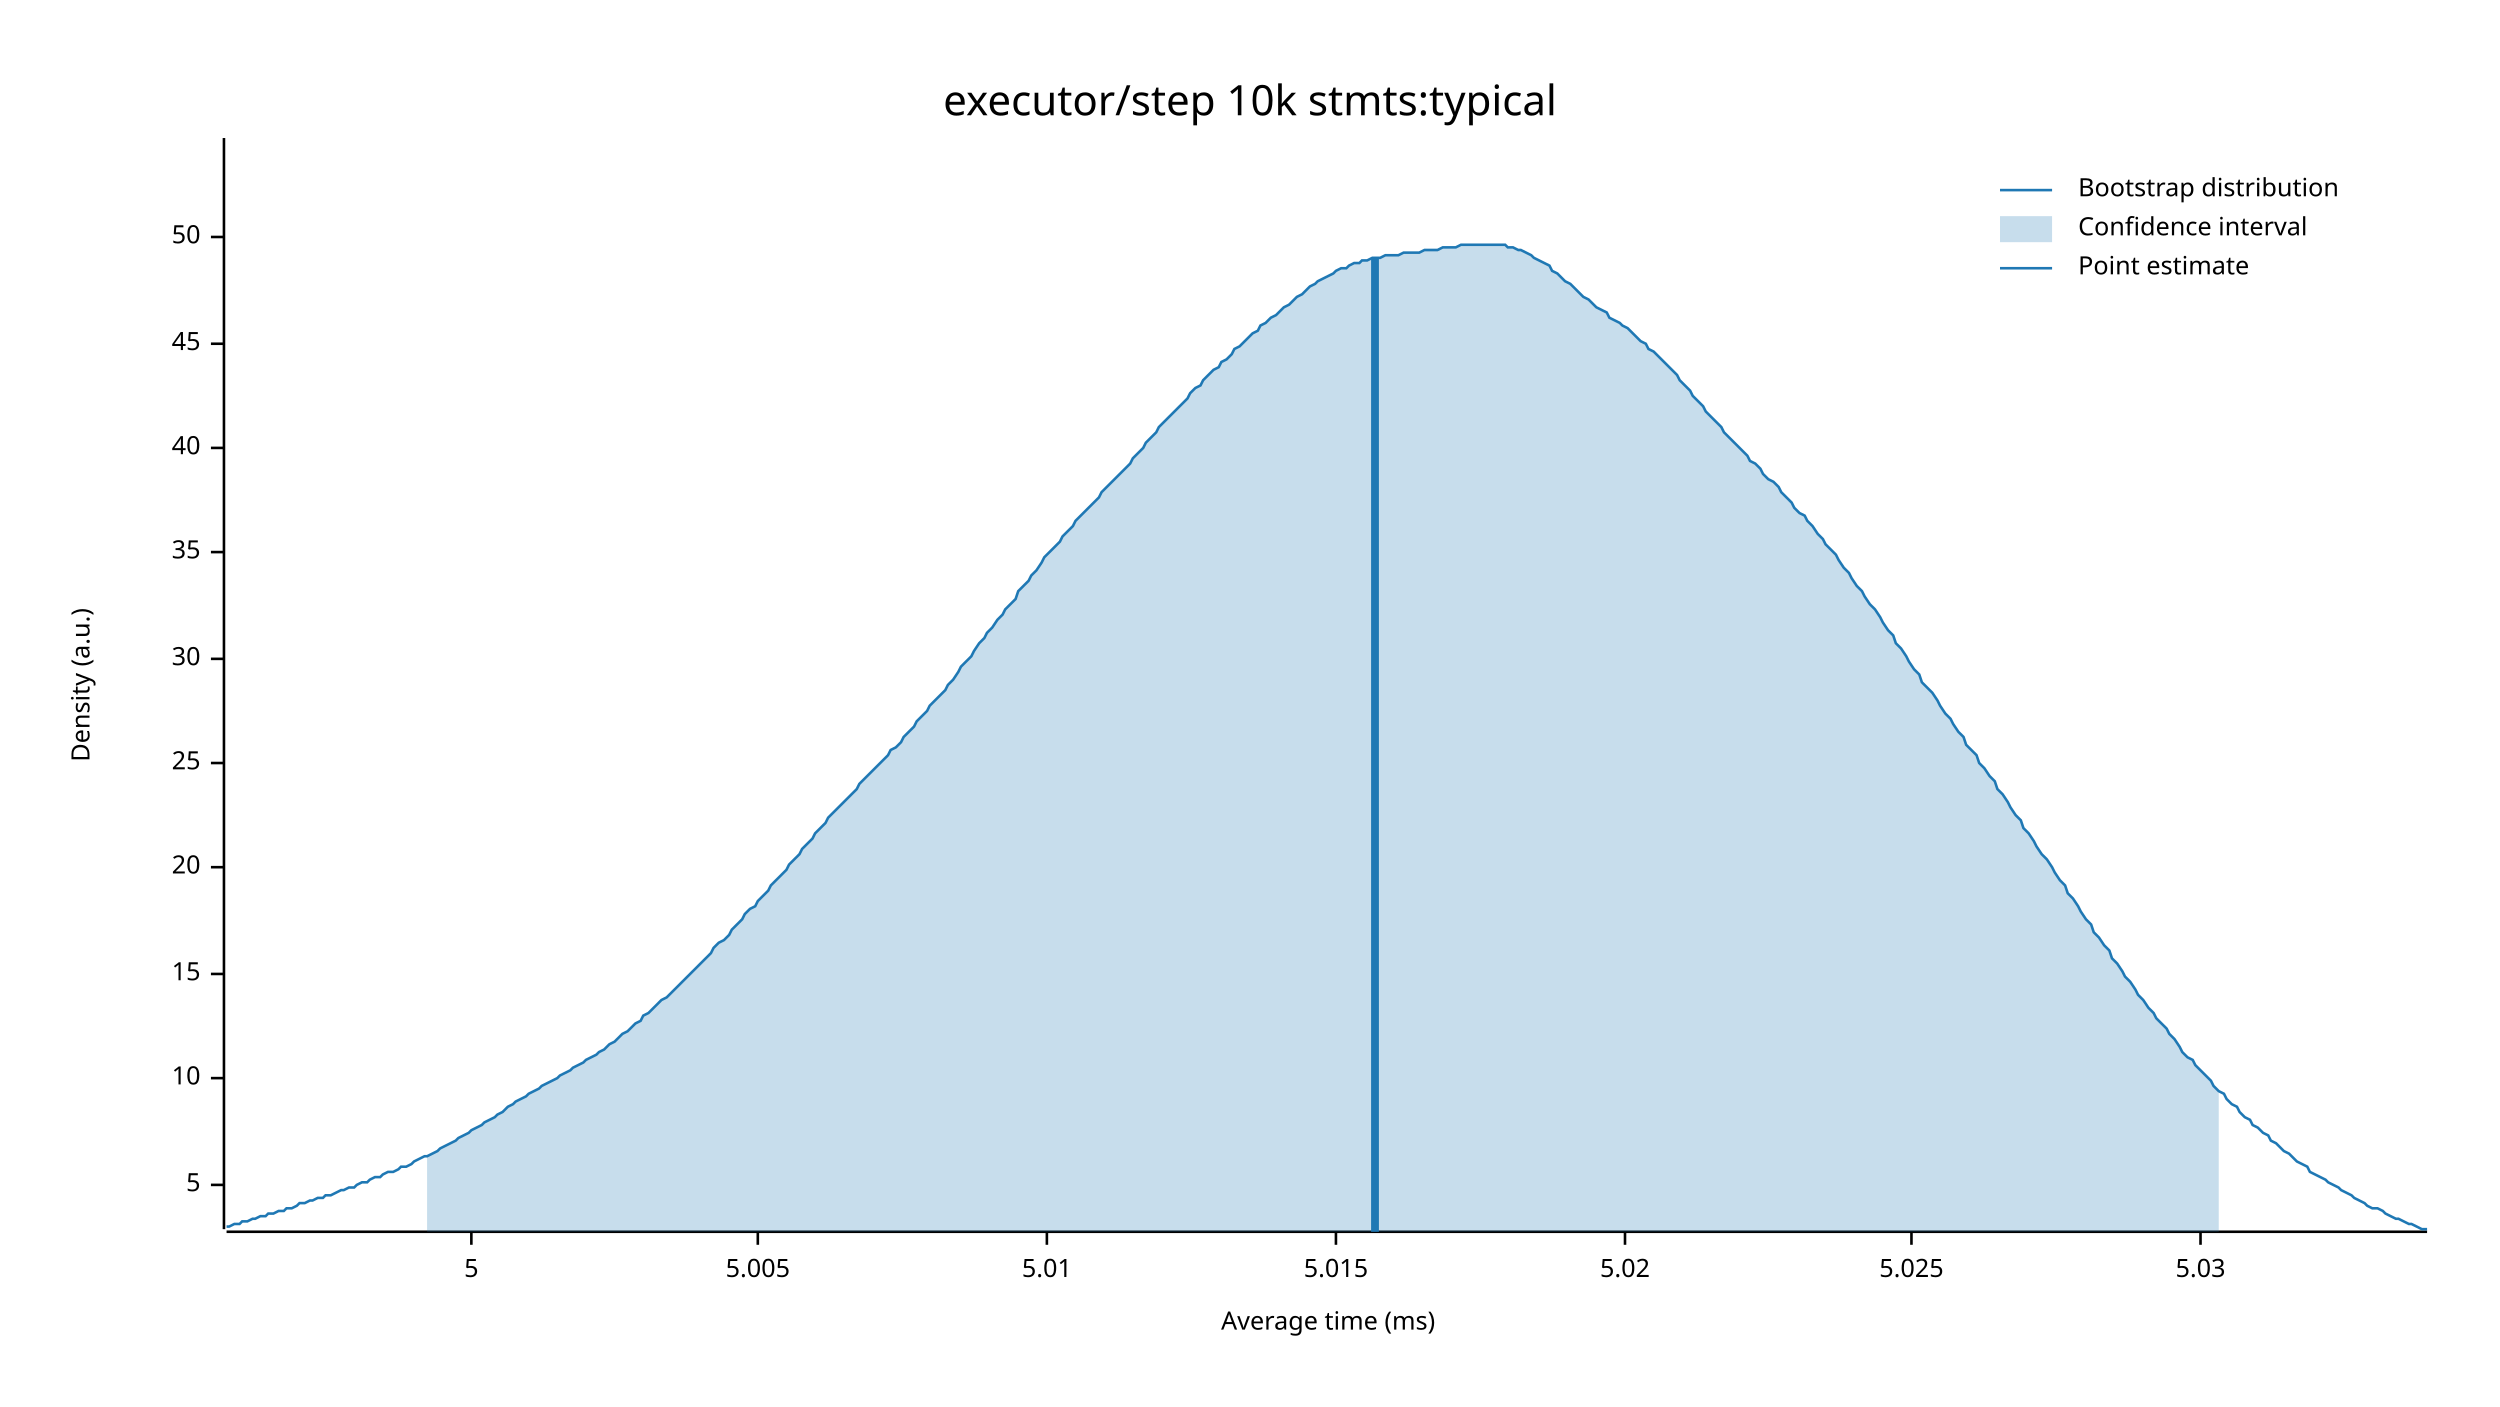
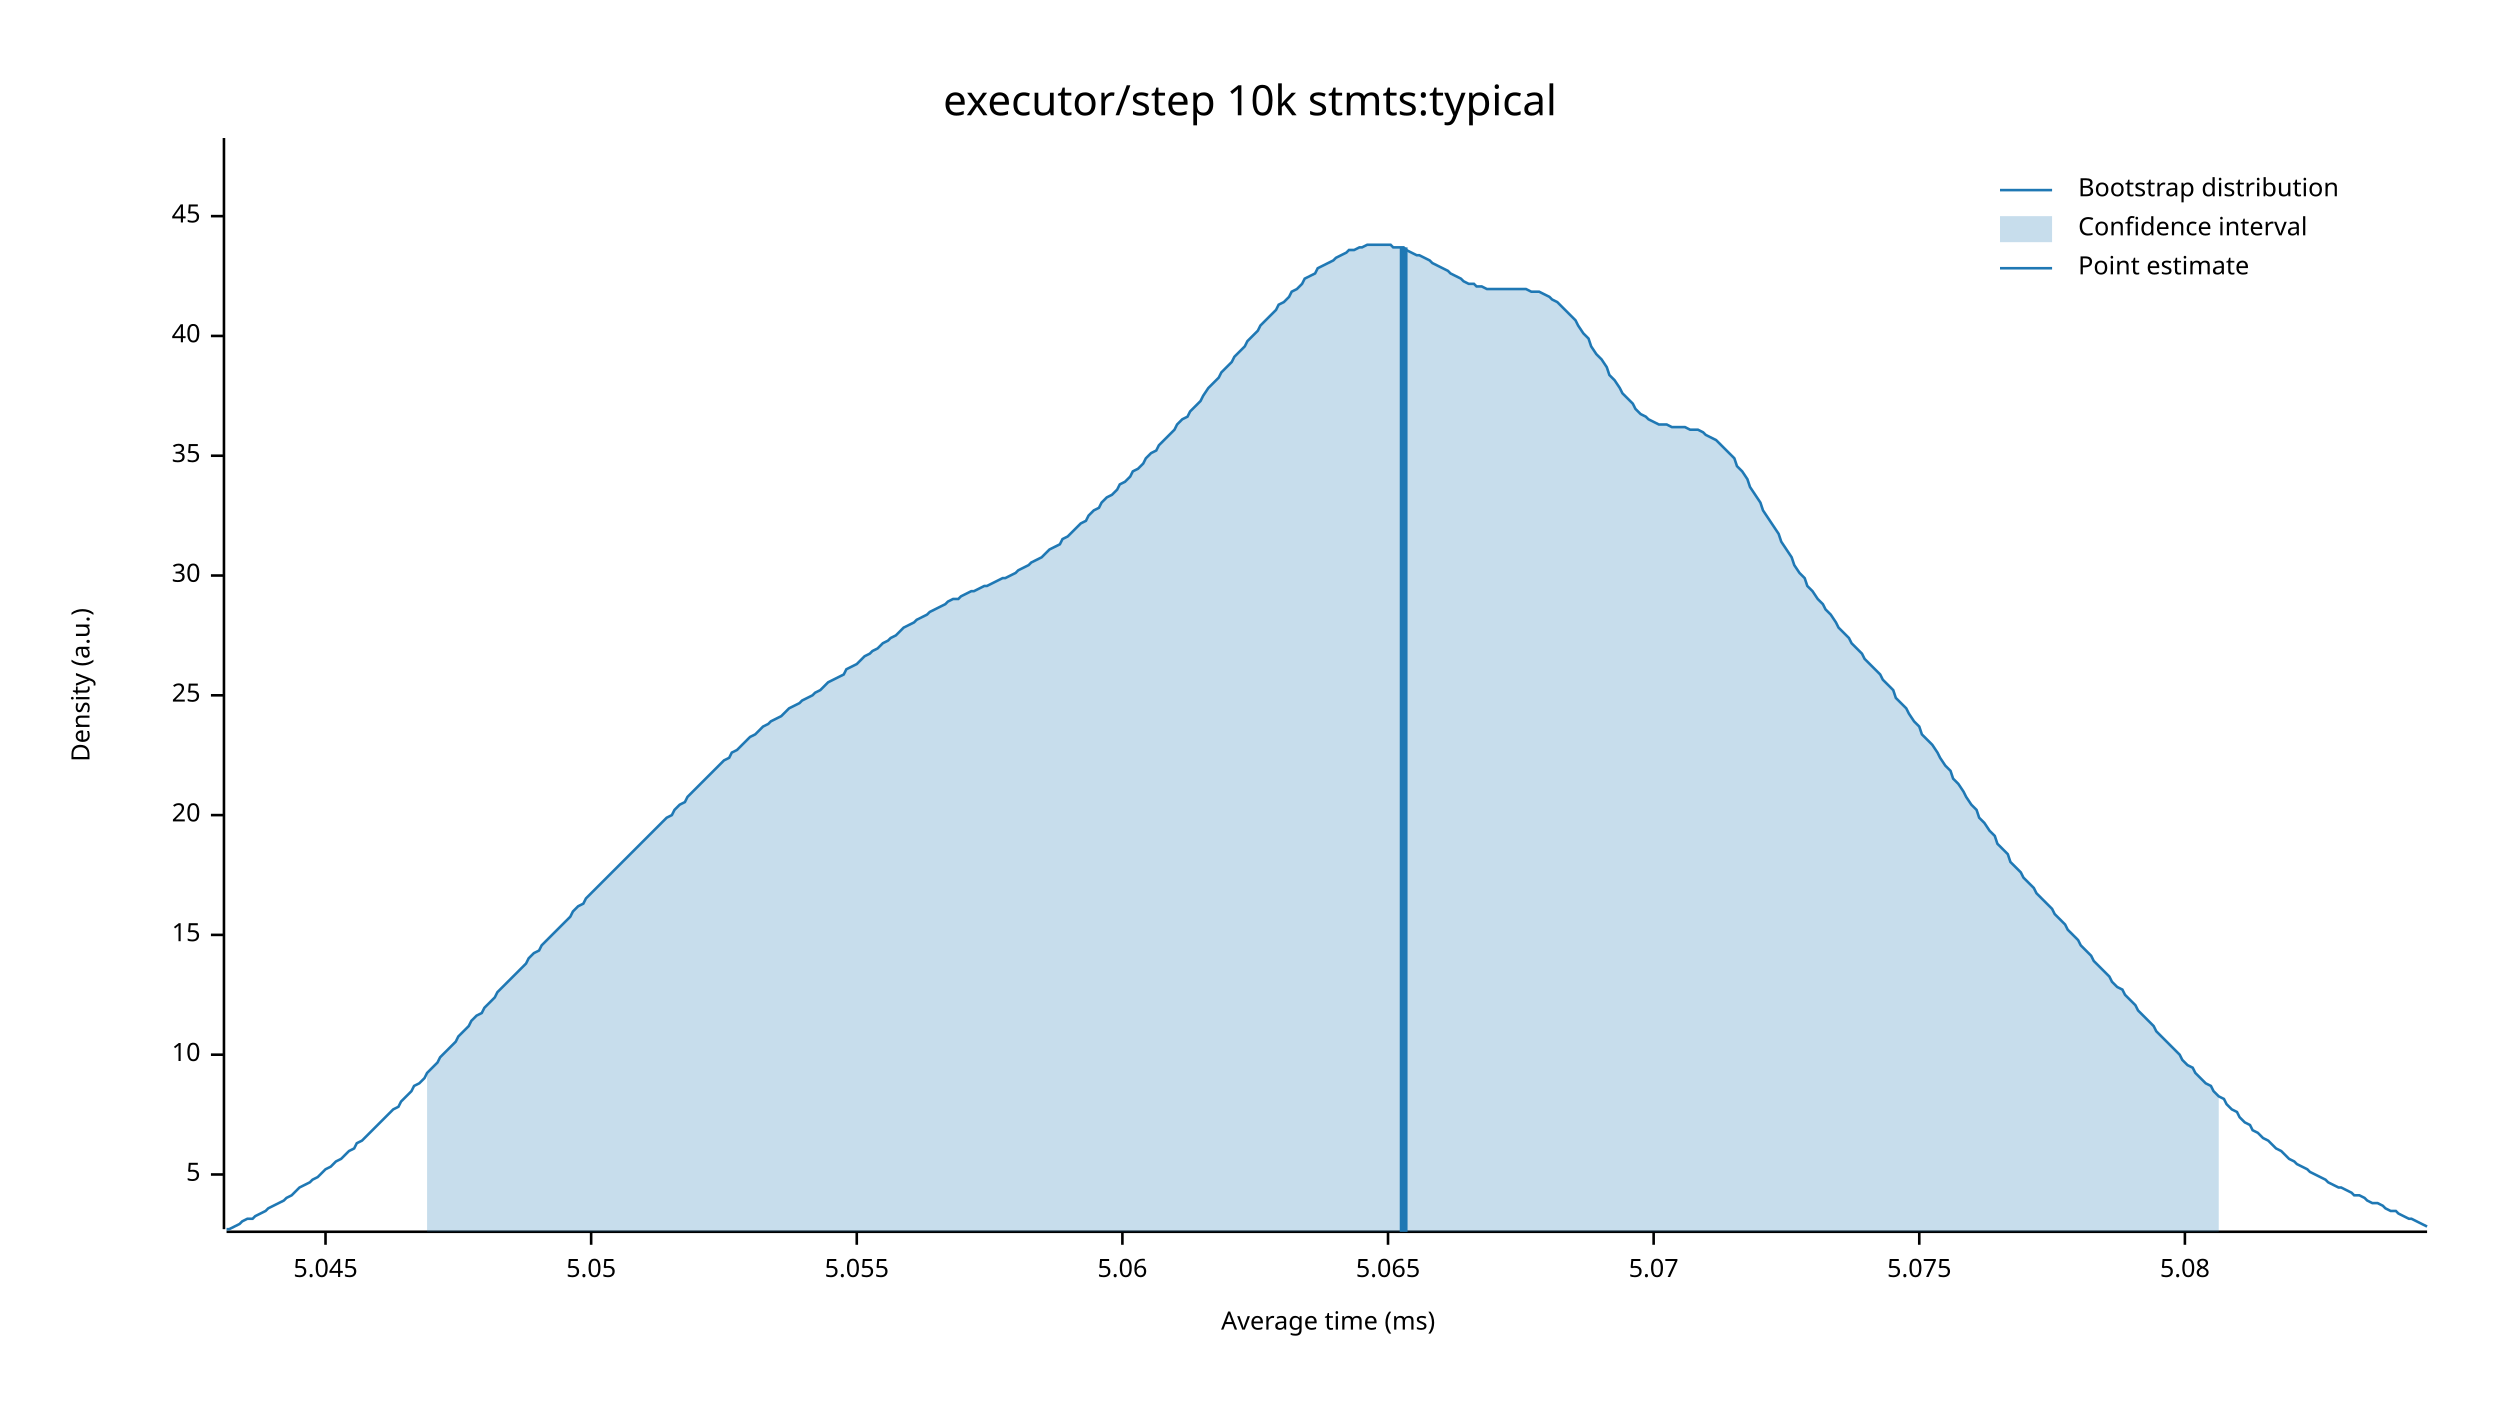
<svg xmlns="http://www.w3.org/2000/svg" width="960" height="540" viewBox="0 0 960 540">
  <text x="480" y="32" dy="0.76em" text-anchor="middle" font-family="sans-serif" font-size="16.129" opacity="1" fill="#000000">
executor/step 10k stmts:typical
</text>
  <text x="27" y="263" dy="0.76em" text-anchor="middle" font-family="sans-serif" font-size="9.677" opacity="1" fill="#000000" transform="rotate(270, 27, 263)">
Density (a.u.)
</text>
  <text x="510" y="513" dy="-0.5ex" text-anchor="middle" font-family="sans-serif" font-size="9.677" opacity="1" fill="#000000">
Average time (ms)
</text>
  <polyline fill="none" opacity="1" stroke="#000000" stroke-width="1" points="86,53 86,472 " />
-   <text x="77" y="455" dy="0.5ex" text-anchor="end" font-family="sans-serif" font-size="9.677" opacity="1" fill="#000000">
+   <text x="77" y="451" dy="0.5ex" text-anchor="end" font-family="sans-serif" font-size="9.677" opacity="1" fill="#000000">
5
</text>
-   <polyline fill="none" opacity="1" stroke="#000000" stroke-width="1" points="81,455 86,455 " />
-   <text x="77" y="414" dy="0.5ex" text-anchor="end" font-family="sans-serif" font-size="9.677" opacity="1" fill="#000000">
+   <polyline fill="none" opacity="1" stroke="#000000" stroke-width="1" points="81,451 86,451 " />
+   <text x="77" y="405" dy="0.5ex" text-anchor="end" font-family="sans-serif" font-size="9.677" opacity="1" fill="#000000">
10
</text>
-   <polyline fill="none" opacity="1" stroke="#000000" stroke-width="1" points="81,414 86,414 " />
-   <text x="77" y="374" dy="0.5ex" text-anchor="end" font-family="sans-serif" font-size="9.677" opacity="1" fill="#000000">
+   <polyline fill="none" opacity="1" stroke="#000000" stroke-width="1" points="81,405 86,405 " />
+   <text x="77" y="359" dy="0.5ex" text-anchor="end" font-family="sans-serif" font-size="9.677" opacity="1" fill="#000000">
15
</text>
-   <polyline fill="none" opacity="1" stroke="#000000" stroke-width="1" points="81,374 86,374 " />
-   <text x="77" y="333" dy="0.5ex" text-anchor="end" font-family="sans-serif" font-size="9.677" opacity="1" fill="#000000">
+   <polyline fill="none" opacity="1" stroke="#000000" stroke-width="1" points="81,359 86,359 " />
+   <text x="77" y="313" dy="0.5ex" text-anchor="end" font-family="sans-serif" font-size="9.677" opacity="1" fill="#000000">
20
</text>
-   <polyline fill="none" opacity="1" stroke="#000000" stroke-width="1" points="81,333 86,333 " />
-   <text x="77" y="293" dy="0.5ex" text-anchor="end" font-family="sans-serif" font-size="9.677" opacity="1" fill="#000000">
+   <polyline fill="none" opacity="1" stroke="#000000" stroke-width="1" points="81,313 86,313 " />
+   <text x="77" y="267" dy="0.5ex" text-anchor="end" font-family="sans-serif" font-size="9.677" opacity="1" fill="#000000">
25
</text>
-   <polyline fill="none" opacity="1" stroke="#000000" stroke-width="1" points="81,293 86,293 " />
-   <text x="77" y="253" dy="0.5ex" text-anchor="end" font-family="sans-serif" font-size="9.677" opacity="1" fill="#000000">
+   <polyline fill="none" opacity="1" stroke="#000000" stroke-width="1" points="81,267 86,267 " />
+   <text x="77" y="221" dy="0.5ex" text-anchor="end" font-family="sans-serif" font-size="9.677" opacity="1" fill="#000000">
30
</text>
-   <polyline fill="none" opacity="1" stroke="#000000" stroke-width="1" points="81,253 86,253 " />
-   <text x="77" y="212" dy="0.5ex" text-anchor="end" font-family="sans-serif" font-size="9.677" opacity="1" fill="#000000">
+   <polyline fill="none" opacity="1" stroke="#000000" stroke-width="1" points="81,221 86,221 " />
+   <text x="77" y="175" dy="0.5ex" text-anchor="end" font-family="sans-serif" font-size="9.677" opacity="1" fill="#000000">
35
</text>
-   <polyline fill="none" opacity="1" stroke="#000000" stroke-width="1" points="81,212 86,212 " />
-   <text x="77" y="172" dy="0.5ex" text-anchor="end" font-family="sans-serif" font-size="9.677" opacity="1" fill="#000000">
+   <polyline fill="none" opacity="1" stroke="#000000" stroke-width="1" points="81,175 86,175 " />
+   <text x="77" y="129" dy="0.5ex" text-anchor="end" font-family="sans-serif" font-size="9.677" opacity="1" fill="#000000">
40
</text>
-   <polyline fill="none" opacity="1" stroke="#000000" stroke-width="1" points="81,172 86,172 " />
-   <text x="77" y="132" dy="0.5ex" text-anchor="end" font-family="sans-serif" font-size="9.677" opacity="1" fill="#000000">
+   <polyline fill="none" opacity="1" stroke="#000000" stroke-width="1" points="81,129 86,129 " />
+   <text x="77" y="83" dy="0.5ex" text-anchor="end" font-family="sans-serif" font-size="9.677" opacity="1" fill="#000000">
45
</text>
-   <polyline fill="none" opacity="1" stroke="#000000" stroke-width="1" points="81,132 86,132 " />
-   <text x="77" y="91" dy="0.5ex" text-anchor="end" font-family="sans-serif" font-size="9.677" opacity="1" fill="#000000">
- 50
+   <polyline fill="none" opacity="1" stroke="#000000" stroke-width="1" points="81,83 86,83 " />
+   <polyline fill="none" opacity="1" stroke="#000000" stroke-width="1" points="87,473 932,473 " />
+   <text x="125" y="483" dy="0.76em" text-anchor="middle" font-family="sans-serif" font-size="9.677" opacity="1" fill="#000000">
+ 5.045
</text>
-   <polyline fill="none" opacity="1" stroke="#000000" stroke-width="1" points="81,91 86,91 " />
-   <polyline fill="none" opacity="1" stroke="#000000" stroke-width="1" points="87,473 932,473 " />
-   <text x="181" y="483" dy="0.76em" text-anchor="middle" font-family="sans-serif" font-size="9.677" opacity="1" fill="#000000">
- 5
+   <polyline fill="none" opacity="1" stroke="#000000" stroke-width="1" points="125,473 125,478 " />
+   <text x="227" y="483" dy="0.76em" text-anchor="middle" font-family="sans-serif" font-size="9.677" opacity="1" fill="#000000">
+ 5.05
</text>
-   <polyline fill="none" opacity="1" stroke="#000000" stroke-width="1" points="181,473 181,478 " />
-   <text x="291" y="483" dy="0.76em" text-anchor="middle" font-family="sans-serif" font-size="9.677" opacity="1" fill="#000000">
- 5.005
+   <polyline fill="none" opacity="1" stroke="#000000" stroke-width="1" points="227,473 227,478 " />
+   <text x="329" y="483" dy="0.76em" text-anchor="middle" font-family="sans-serif" font-size="9.677" opacity="1" fill="#000000">
+ 5.055
</text>
-   <polyline fill="none" opacity="1" stroke="#000000" stroke-width="1" points="291,473 291,478 " />
-   <text x="402" y="483" dy="0.76em" text-anchor="middle" font-family="sans-serif" font-size="9.677" opacity="1" fill="#000000">
- 5.01
+   <polyline fill="none" opacity="1" stroke="#000000" stroke-width="1" points="329,473 329,478 " />
+   <text x="431" y="483" dy="0.76em" text-anchor="middle" font-family="sans-serif" font-size="9.677" opacity="1" fill="#000000">
+ 5.06
</text>
-   <polyline fill="none" opacity="1" stroke="#000000" stroke-width="1" points="402,473 402,478 " />
-   <text x="513" y="483" dy="0.76em" text-anchor="middle" font-family="sans-serif" font-size="9.677" opacity="1" fill="#000000">
- 5.015
+   <polyline fill="none" opacity="1" stroke="#000000" stroke-width="1" points="431,473 431,478 " />
+   <text x="533" y="483" dy="0.76em" text-anchor="middle" font-family="sans-serif" font-size="9.677" opacity="1" fill="#000000">
+ 5.065
</text>
-   <polyline fill="none" opacity="1" stroke="#000000" stroke-width="1" points="513,473 513,478 " />
-   <text x="624" y="483" dy="0.76em" text-anchor="middle" font-family="sans-serif" font-size="9.677" opacity="1" fill="#000000">
- 5.02
+   <polyline fill="none" opacity="1" stroke="#000000" stroke-width="1" points="533,473 533,478 " />
+   <text x="635" y="483" dy="0.76em" text-anchor="middle" font-family="sans-serif" font-size="9.677" opacity="1" fill="#000000">
+ 5.07
</text>
-   <polyline fill="none" opacity="1" stroke="#000000" stroke-width="1" points="624,473 624,478 " />
-   <text x="734" y="483" dy="0.76em" text-anchor="middle" font-family="sans-serif" font-size="9.677" opacity="1" fill="#000000">
- 5.025
+   <polyline fill="none" opacity="1" stroke="#000000" stroke-width="1" points="635,473 635,478 " />
+   <text x="737" y="483" dy="0.76em" text-anchor="middle" font-family="sans-serif" font-size="9.677" opacity="1" fill="#000000">
+ 5.075
</text>
-   <polyline fill="none" opacity="1" stroke="#000000" stroke-width="1" points="734,473 734,478 " />
-   <text x="845" y="483" dy="0.76em" text-anchor="middle" font-family="sans-serif" font-size="9.677" opacity="1" fill="#000000">
- 5.03
+   <polyline fill="none" opacity="1" stroke="#000000" stroke-width="1" points="737,473 737,478 " />
+   <text x="839" y="483" dy="0.76em" text-anchor="middle" font-family="sans-serif" font-size="9.677" opacity="1" fill="#000000">
+ 5.08
</text>
-   <polyline fill="none" opacity="1" stroke="#000000" stroke-width="1" points="845,473 845,478 " />
-   <polyline fill="none" opacity="1" stroke="#1F78B4" stroke-width="1" points="87,471 88,471 90,470 92,470 93,469 95,469 97,468 98,468 100,467 102,467 103,466 105,466 107,465 109,465 110,464 112,464 114,463 115,462 117,462 119,461 120,461 122,460 124,460 125,459 127,459 129,458 131,457 132,457 134,456 136,456 137,455 139,454 141,454 142,453 144,452 146,452 147,451 149,450 151,450 153,449 154,448 156,448 158,447 159,446 161,445 163,444 164,444 166,443 168,442 169,441 171,440 173,439 175,438 176,437 178,436 180,435 181,434 183,433 185,432 186,431 188,430 190,429 191,428 193,427 195,425 197,424 198,423 200,422 202,421 203,420 205,419 207,418 208,417 210,416 212,415 214,414 215,413 217,412 219,411 220,410 222,409 224,408 225,407 227,406 229,405 230,404 232,403 234,401 236,400 237,399 239,397 241,396 242,395 244,393 246,392 247,390 249,389 251,387 252,386 254,384 256,383 258,381 259,380 261,378 263,376 264,375 266,373 268,371 269,370 271,368 273,366 274,364 276,362 278,361 280,359 281,357 283,355 285,353 286,351 288,349 290,348 291,346 293,344 295,342 296,340 298,338 300,336 302,334 303,332 305,330 307,328 308,326 310,324 312,322 313,320 315,318 317,316 318,314 320,312 322,310 324,308 325,307 327,305 329,303 330,301 332,299 334,297 335,296 337,294 339,292 341,290 342,288 344,287 346,285 347,283 349,281 351,279 352,277 354,275 356,273 357,271 359,269 361,267 363,265 364,263 366,261 368,258 369,256 371,254 373,252 374,250 376,247 378,245 379,243 381,241 383,238 385,236 386,234 388,232 390,230 391,227 393,225 395,223 396,221 398,219 400,216 401,214 403,212 405,210 407,208 408,206 410,204 412,202 413,200 415,198 417,196 418,195 420,193 422,191 423,189 425,187 427,185 429,183 430,182 432,180 434,178 435,176 437,174 439,172 440,170 442,168 444,166 445,164 447,162 449,160 451,158 452,157 454,155 456,153 457,151 459,149 461,148 462,146 464,144 466,142 468,141 469,139 471,138 473,136 474,134 476,133 478,131 479,130 481,128 483,127 484,125 486,124 488,122 490,121 491,120 493,118 495,117 496,116 498,114 500,113 501,112 503,110 505,109 506,108 508,107 510,106 512,105 513,104 515,103 517,103 518,102 520,101 522,101 523,100 525,100 527,99 528,99 530,99 532,98 534,98 535,98 537,98 539,97 540,97 542,97 544,97 545,97 547,96 549,96 550,96 552,96 554,95 556,95 557,95 559,95 561,94 562,94 564,94 566,94 567,94 569,94 571,94 573,94 574,94 576,94 578,94 579,95 581,95 583,96 584,96 586,97 588,98 589,99 591,100 593,101 595,102 596,104 598,105 600,107 601,108 603,109 605,111 606,112 608,114 610,115 611,116 613,118 615,119 617,120 618,122 620,123 622,124 623,125 625,126 627,128 628,129 630,131 632,132 633,134 635,135 637,137 639,139 640,140 642,142 644,144 645,146 647,148 649,150 650,152 652,154 654,156 655,158 657,160 659,162 661,164 662,166 664,168 666,170 667,171 669,173 671,175 672,177 674,178 676,180 677,182 679,184 681,185 683,187 684,189 686,191 688,193 689,195 691,197 693,198 694,200 696,202 698,205 700,207 701,209 703,211 705,213 706,215 708,218 710,220 711,222 713,225 715,227 716,229 718,232 720,234 722,237 723,239 725,242 727,244 728,247 730,249 732,252 733,254 735,257 737,259 738,262 740,264 742,266 744,269 745,271 747,274 749,276 750,278 752,281 754,283 755,286 757,288 759,290 760,293 762,295 764,298 766,300 767,303 769,305 771,308 772,310 774,313 776,315 777,318 779,320 781,323 782,325 784,328 786,330 788,333 789,335 791,338 793,340 794,343 796,345 798,348 799,350 801,353 803,355 804,358 806,360 808,363 810,365 811,368 813,370 815,373 816,375 818,377 820,380 821,382 823,384 825,387 827,389 828,391 830,393 832,395 833,397 835,399 837,402 838,404 840,406 842,407 843,409 845,411 847,413 849,415 850,417 852,419 854,420 855,422 857,424 859,425 860,427 862,429 864,430 865,432 867,433 869,435 871,436 872,438 874,439 876,441 877,442 879,443 881,445 882,446 884,447 886,448 887,450 889,451 891,452 893,453 894,454 896,455 898,456 899,457 901,458 903,459 904,460 906,461 908,462 909,463 911,464 913,464 915,465 916,466 918,467 920,468 921,468 923,469 925,470 926,470 928,471 930,472 932,472 " />
-   <polygon opacity="0.25" fill="#1F78B4" points="164,444 166,443 168,442 169,441 171,440 173,439 175,438 176,437 178,436 180,435 181,434 183,433 185,432 186,431 188,430 190,429 191,428 193,427 195,425 197,424 198,423 200,422 202,421 203,420 205,419 207,418 208,417 210,416 212,415 214,414 215,413 217,412 219,411 220,410 222,409 224,408 225,407 227,406 229,405 230,404 232,403 234,401 236,400 237,399 239,397 241,396 242,395 244,393 246,392 247,390 249,389 251,387 252,386 254,384 256,383 258,381 259,380 261,378 263,376 264,375 266,373 268,371 269,370 271,368 273,366 274,364 276,362 278,361 280,359 281,357 283,355 285,353 286,351 288,349 290,348 291,346 293,344 295,342 296,340 298,338 300,336 302,334 303,332 305,330 307,328 308,326 310,324 312,322 313,320 315,318 317,316 318,314 320,312 322,310 324,308 325,307 327,305 329,303 330,301 332,299 334,297 335,296 337,294 339,292 341,290 342,288 344,287 346,285 347,283 349,281 351,279 352,277 354,275 356,273 357,271 359,269 361,267 363,265 364,263 366,261 368,258 369,256 371,254 373,252 374,250 376,247 378,245 379,243 381,241 383,238 385,236 386,234 388,232 390,230 391,227 393,225 395,223 396,221 398,219 400,216 401,214 403,212 405,210 407,208 408,206 410,204 412,202 413,200 415,198 417,196 418,195 420,193 422,191 423,189 425,187 427,185 429,183 430,182 432,180 434,178 435,176 437,174 439,172 440,170 442,168 444,166 445,164 447,162 449,160 451,158 452,157 454,155 456,153 457,151 459,149 461,148 462,146 464,144 466,142 468,141 469,139 471,138 473,136 474,134 476,133 478,131 479,130 481,128 483,127 484,125 486,124 488,122 490,121 491,120 493,118 495,117 496,116 498,114 500,113 501,112 503,110 505,109 506,108 508,107 510,106 512,105 513,104 515,103 517,103 518,102 520,101 522,101 523,100 525,100 527,99 528,99 530,99 532,98 534,98 535,98 537,98 539,97 540,97 542,97 544,97 545,97 547,96 549,96 550,96 552,96 554,95 556,95 557,95 559,95 561,94 562,94 564,94 566,94 567,94 569,94 571,94 573,94 574,94 576,94 578,94 579,95 581,95 583,96 584,96 586,97 588,98 589,99 591,100 593,101 595,102 596,104 598,105 600,107 601,108 603,109 605,111 606,112 608,114 610,115 611,116 613,118 615,119 617,120 618,122 620,123 622,124 623,125 625,126 627,128 628,129 630,131 632,132 633,134 635,135 637,137 639,139 640,140 642,142 644,144 645,146 647,148 649,150 650,152 652,154 654,156 655,158 657,160 659,162 661,164 662,166 664,168 666,170 667,171 669,173 671,175 672,177 674,178 676,180 677,182 679,184 681,185 683,187 684,189 686,191 688,193 689,195 691,197 693,198 694,200 696,202 698,205 700,207 701,209 703,211 705,213 706,215 708,218 710,220 711,222 713,225 715,227 716,229 718,232 720,234 722,237 723,239 725,242 727,244 728,247 730,249 732,252 733,254 735,257 737,259 738,262 740,264 742,266 744,269 745,271 747,274 749,276 750,278 752,281 754,283 755,286 757,288 759,290 760,293 762,295 764,298 766,300 767,303 769,305 771,308 772,310 774,313 776,315 777,318 779,320 781,323 782,325 784,328 786,330 788,333 789,335 791,338 793,340 794,343 796,345 798,348 799,350 801,353 803,355 804,358 806,360 808,363 810,365 811,368 813,370 815,373 816,375 818,377 820,380 821,382 823,384 825,387 827,389 828,391 830,393 832,395 833,397 835,399 837,402 838,404 840,406 842,407 843,409 845,411 847,413 849,415 850,417 852,419 852,473 164,473 " />
-   <polyline fill="none" opacity="1" stroke="#1F78B4" stroke-width="3" points="528,473 528,99 " />
+   <polyline fill="none" opacity="1" stroke="#000000" stroke-width="1" points="839,473 839,478 " />
+   <polyline fill="none" opacity="1" stroke="#1F78B4" stroke-width="1" points="87,472 88,472 90,471 92,470 93,469 95,468 97,468 98,467 100,466 102,465 103,464 105,463 107,462 109,461 110,460 112,459 114,457 115,456 117,455 119,454 120,453 122,452 124,450 125,449 127,448 129,446 131,445 132,444 134,442 136,441 137,439 139,438 141,436 142,435 144,433 146,431 147,430 149,428 151,426 153,425 154,423 156,421 158,419 159,417 161,416 163,414 164,412 166,410 168,408 169,406 171,404 173,402 175,400 176,398 178,396 180,394 181,392 183,390 185,389 186,387 188,385 190,383 191,381 193,379 195,377 197,375 198,374 200,372 202,370 203,368 205,366 207,365 208,363 210,361 212,359 214,357 215,356 217,354 219,352 220,350 222,348 224,347 225,345 227,343 229,341 230,340 232,338 234,336 236,334 237,333 239,331 241,329 242,328 244,326 246,324 247,323 249,321 251,319 252,318 254,316 256,314 258,313 259,311 261,309 263,308 264,306 266,304 268,302 269,301 271,299 273,297 274,296 276,294 278,292 280,291 281,289 283,288 285,286 286,285 288,283 290,282 291,281 293,279 295,278 296,277 298,276 300,275 302,273 303,272 305,271 307,270 308,269 310,268 312,267 313,266 315,265 317,263 318,262 320,261 322,260 324,259 325,257 327,256 329,255 330,254 332,252 334,251 335,250 337,249 339,247 341,246 342,245 344,244 346,242 347,241 349,240 351,239 352,238 354,237 356,236 357,235 359,234 361,233 363,232 364,231 366,230 368,230 369,229 371,228 373,227 374,227 376,226 378,225 379,225 381,224 383,223 385,222 386,222 388,221 390,220 391,219 393,218 395,217 396,216 398,215 400,214 401,213 403,211 405,210 407,209 408,207 410,206 412,204 413,203 415,201 417,200 418,198 420,196 422,195 423,193 425,191 427,190 429,188 430,186 432,185 434,183 435,181 437,180 439,178 440,176 442,174 444,173 445,171 447,169 449,167 451,165 452,163 454,161 456,160 457,158 459,156 461,154 462,152 464,149 466,147 468,145 469,143 471,141 473,139 474,137 476,135 478,133 479,131 481,129 483,127 484,125 486,123 488,121 490,119 491,117 493,116 495,114 496,112 498,111 500,109 501,107 503,106 505,105 506,103 508,102 510,101 512,100 513,99 515,98 517,97 518,96 520,96 522,95 523,95 525,94 527,94 528,94 530,94 532,94 534,94 535,95 537,95 539,95 540,96 542,97 544,98 545,98 547,99 549,100 550,101 552,102 554,103 556,104 557,105 559,106 561,107 562,108 564,109 566,109 567,110 569,110 571,111 573,111 574,111 576,111 578,111 579,111 581,111 583,111 584,111 586,111 588,112 589,112 591,112 593,113 595,114 596,115 598,116 600,118 601,119 603,121 605,123 606,125 608,128 610,130 611,133 613,136 615,138 617,141 618,144 620,146 622,149 623,151 625,153 627,155 628,157 630,159 632,160 633,161 635,162 637,163 639,163 640,163 642,164 644,164 645,164 647,164 649,165 650,165 652,165 654,166 655,167 657,168 659,169 661,171 662,172 664,174 666,176 667,179 669,181 671,184 672,187 674,190 676,193 677,196 679,199 681,202 683,205 684,208 686,211 688,214 689,217 691,220 693,222 694,225 696,227 698,230 700,232 701,234 703,236 705,239 706,241 708,243 710,245 711,247 713,249 715,251 716,253 718,255 720,257 722,259 723,261 725,263 727,265 728,268 730,270 732,272 733,274 735,277 737,279 738,282 740,284 742,286 744,289 745,291 747,294 749,296 750,299 752,301 754,304 755,306 757,309 759,311 760,314 762,316 764,319 766,321 767,324 769,326 771,328 772,331 774,333 776,335 777,337 779,339 781,341 782,343 784,345 786,347 788,349 789,351 791,353 793,355 794,357 796,359 798,361 799,363 801,365 803,367 804,369 806,371 808,373 810,375 811,377 813,379 815,380 816,382 818,384 820,386 821,388 823,390 825,392 827,394 828,396 830,398 832,400 833,401 835,403 837,405 838,407 840,409 842,410 843,412 845,414 847,416 849,417 850,419 852,421 854,422 855,424 857,426 859,427 860,429 862,431 864,432 865,434 867,435 869,437 871,438 872,439 874,441 876,442 877,443 879,445 881,446 882,447 884,448 886,449 887,450 889,451 891,452 893,453 894,454 896,455 898,456 899,456 901,457 903,458 904,459 906,459 908,460 909,461 911,462 913,462 915,463 916,464 918,465 920,465 921,466 923,467 925,468 926,468 928,469 930,470 932,471 " />
+   <polygon opacity="0.25" fill="#1F78B4" points="164,412 166,410 168,408 169,406 171,404 173,402 175,400 176,398 178,396 180,394 181,392 183,390 185,389 186,387 188,385 190,383 191,381 193,379 195,377 197,375 198,374 200,372 202,370 203,368 205,366 207,365 208,363 210,361 212,359 214,357 215,356 217,354 219,352 220,350 222,348 224,347 225,345 227,343 229,341 230,340 232,338 234,336 236,334 237,333 239,331 241,329 242,328 244,326 246,324 247,323 249,321 251,319 252,318 254,316 256,314 258,313 259,311 261,309 263,308 264,306 266,304 268,302 269,301 271,299 273,297 274,296 276,294 278,292 280,291 281,289 283,288 285,286 286,285 288,283 290,282 291,281 293,279 295,278 296,277 298,276 300,275 302,273 303,272 305,271 307,270 308,269 310,268 312,267 313,266 315,265 317,263 318,262 320,261 322,260 324,259 325,257 327,256 329,255 330,254 332,252 334,251 335,250 337,249 339,247 341,246 342,245 344,244 346,242 347,241 349,240 351,239 352,238 354,237 356,236 357,235 359,234 361,233 363,232 364,231 366,230 368,230 369,229 371,228 373,227 374,227 376,226 378,225 379,225 381,224 383,223 385,222 386,222 388,221 390,220 391,219 393,218 395,217 396,216 398,215 400,214 401,213 403,211 405,210 407,209 408,207 410,206 412,204 413,203 415,201 417,200 418,198 420,196 422,195 423,193 425,191 427,190 429,188 430,186 432,185 434,183 435,181 437,180 439,178 440,176 442,174 444,173 445,171 447,169 449,167 451,165 452,163 454,161 456,160 457,158 459,156 461,154 462,152 464,149 466,147 468,145 469,143 471,141 473,139 474,137 476,135 478,133 479,131 481,129 483,127 484,125 486,123 488,121 490,119 491,117 493,116 495,114 496,112 498,111 500,109 501,107 503,106 505,105 506,103 508,102 510,101 512,100 513,99 515,98 517,97 518,96 520,96 522,95 523,95 525,94 527,94 528,94 530,94 532,94 534,94 535,95 537,95 539,95 540,96 542,97 544,98 545,98 547,99 549,100 550,101 552,102 554,103 556,104 557,105 559,106 561,107 562,108 564,109 566,109 567,110 569,110 571,111 573,111 574,111 576,111 578,111 579,111 581,111 583,111 584,111 586,111 588,112 589,112 591,112 593,113 595,114 596,115 598,116 600,118 601,119 603,121 605,123 606,125 608,128 610,130 611,133 613,136 615,138 617,141 618,144 620,146 622,149 623,151 625,153 627,155 628,157 630,159 632,160 633,161 635,162 637,163 639,163 640,163 642,164 644,164 645,164 647,164 649,165 650,165 652,165 654,166 655,167 657,168 659,169 661,171 662,172 664,174 666,176 667,179 669,181 671,184 672,187 674,190 676,193 677,196 679,199 681,202 683,205 684,208 686,211 688,214 689,217 691,220 693,222 694,225 696,227 698,230 700,232 701,234 703,236 705,239 706,241 708,243 710,245 711,247 713,249 715,251 716,253 718,255 720,257 722,259 723,261 725,263 727,265 728,268 730,270 732,272 733,274 735,277 737,279 738,282 740,284 742,286 744,289 745,291 747,294 749,296 750,299 752,301 754,304 755,306 757,309 759,311 760,314 762,316 764,319 766,321 767,324 769,326 771,328 772,331 774,333 776,335 777,337 779,339 781,341 782,343 784,345 786,347 788,349 789,351 791,353 793,355 794,357 796,359 798,361 799,363 801,365 803,367 804,369 806,371 808,373 810,375 811,377 813,379 815,380 816,382 818,384 820,386 821,388 823,390 825,392 827,394 828,396 830,398 832,400 833,401 835,403 837,405 838,407 840,409 842,410 843,412 845,414 847,416 849,417 850,419 852,421 852,473 164,473 " />
+   <polyline fill="none" opacity="1" stroke="#1F78B4" stroke-width="3" points="539,473 539,95 " />
  <text x="798" y="68" dy="0.76em" text-anchor="start" font-family="sans-serif" font-size="9.677" opacity="1" fill="#000000">
Bootstrap distribution
</text>
  <text x="798" y="83" dy="0.76em" text-anchor="start" font-family="sans-serif" font-size="9.677" opacity="1" fill="#000000">
Confidence interval
</text>
  <text x="798" y="98" dy="0.76em" text-anchor="start" font-family="sans-serif" font-size="9.677" opacity="1" fill="#000000">
Point estimate
</text>
  <polyline fill="none" opacity="1" stroke="#1F78B4" stroke-width="1" points="768,73 788,73 " />
  <rect x="768" y="83" width="20" height="10" opacity="0.25" fill="#1F78B4" stroke="none" />
  <polyline fill="none" opacity="1" stroke="#1F78B4" stroke-width="1" points="768,103 788,103 " />
</svg>
